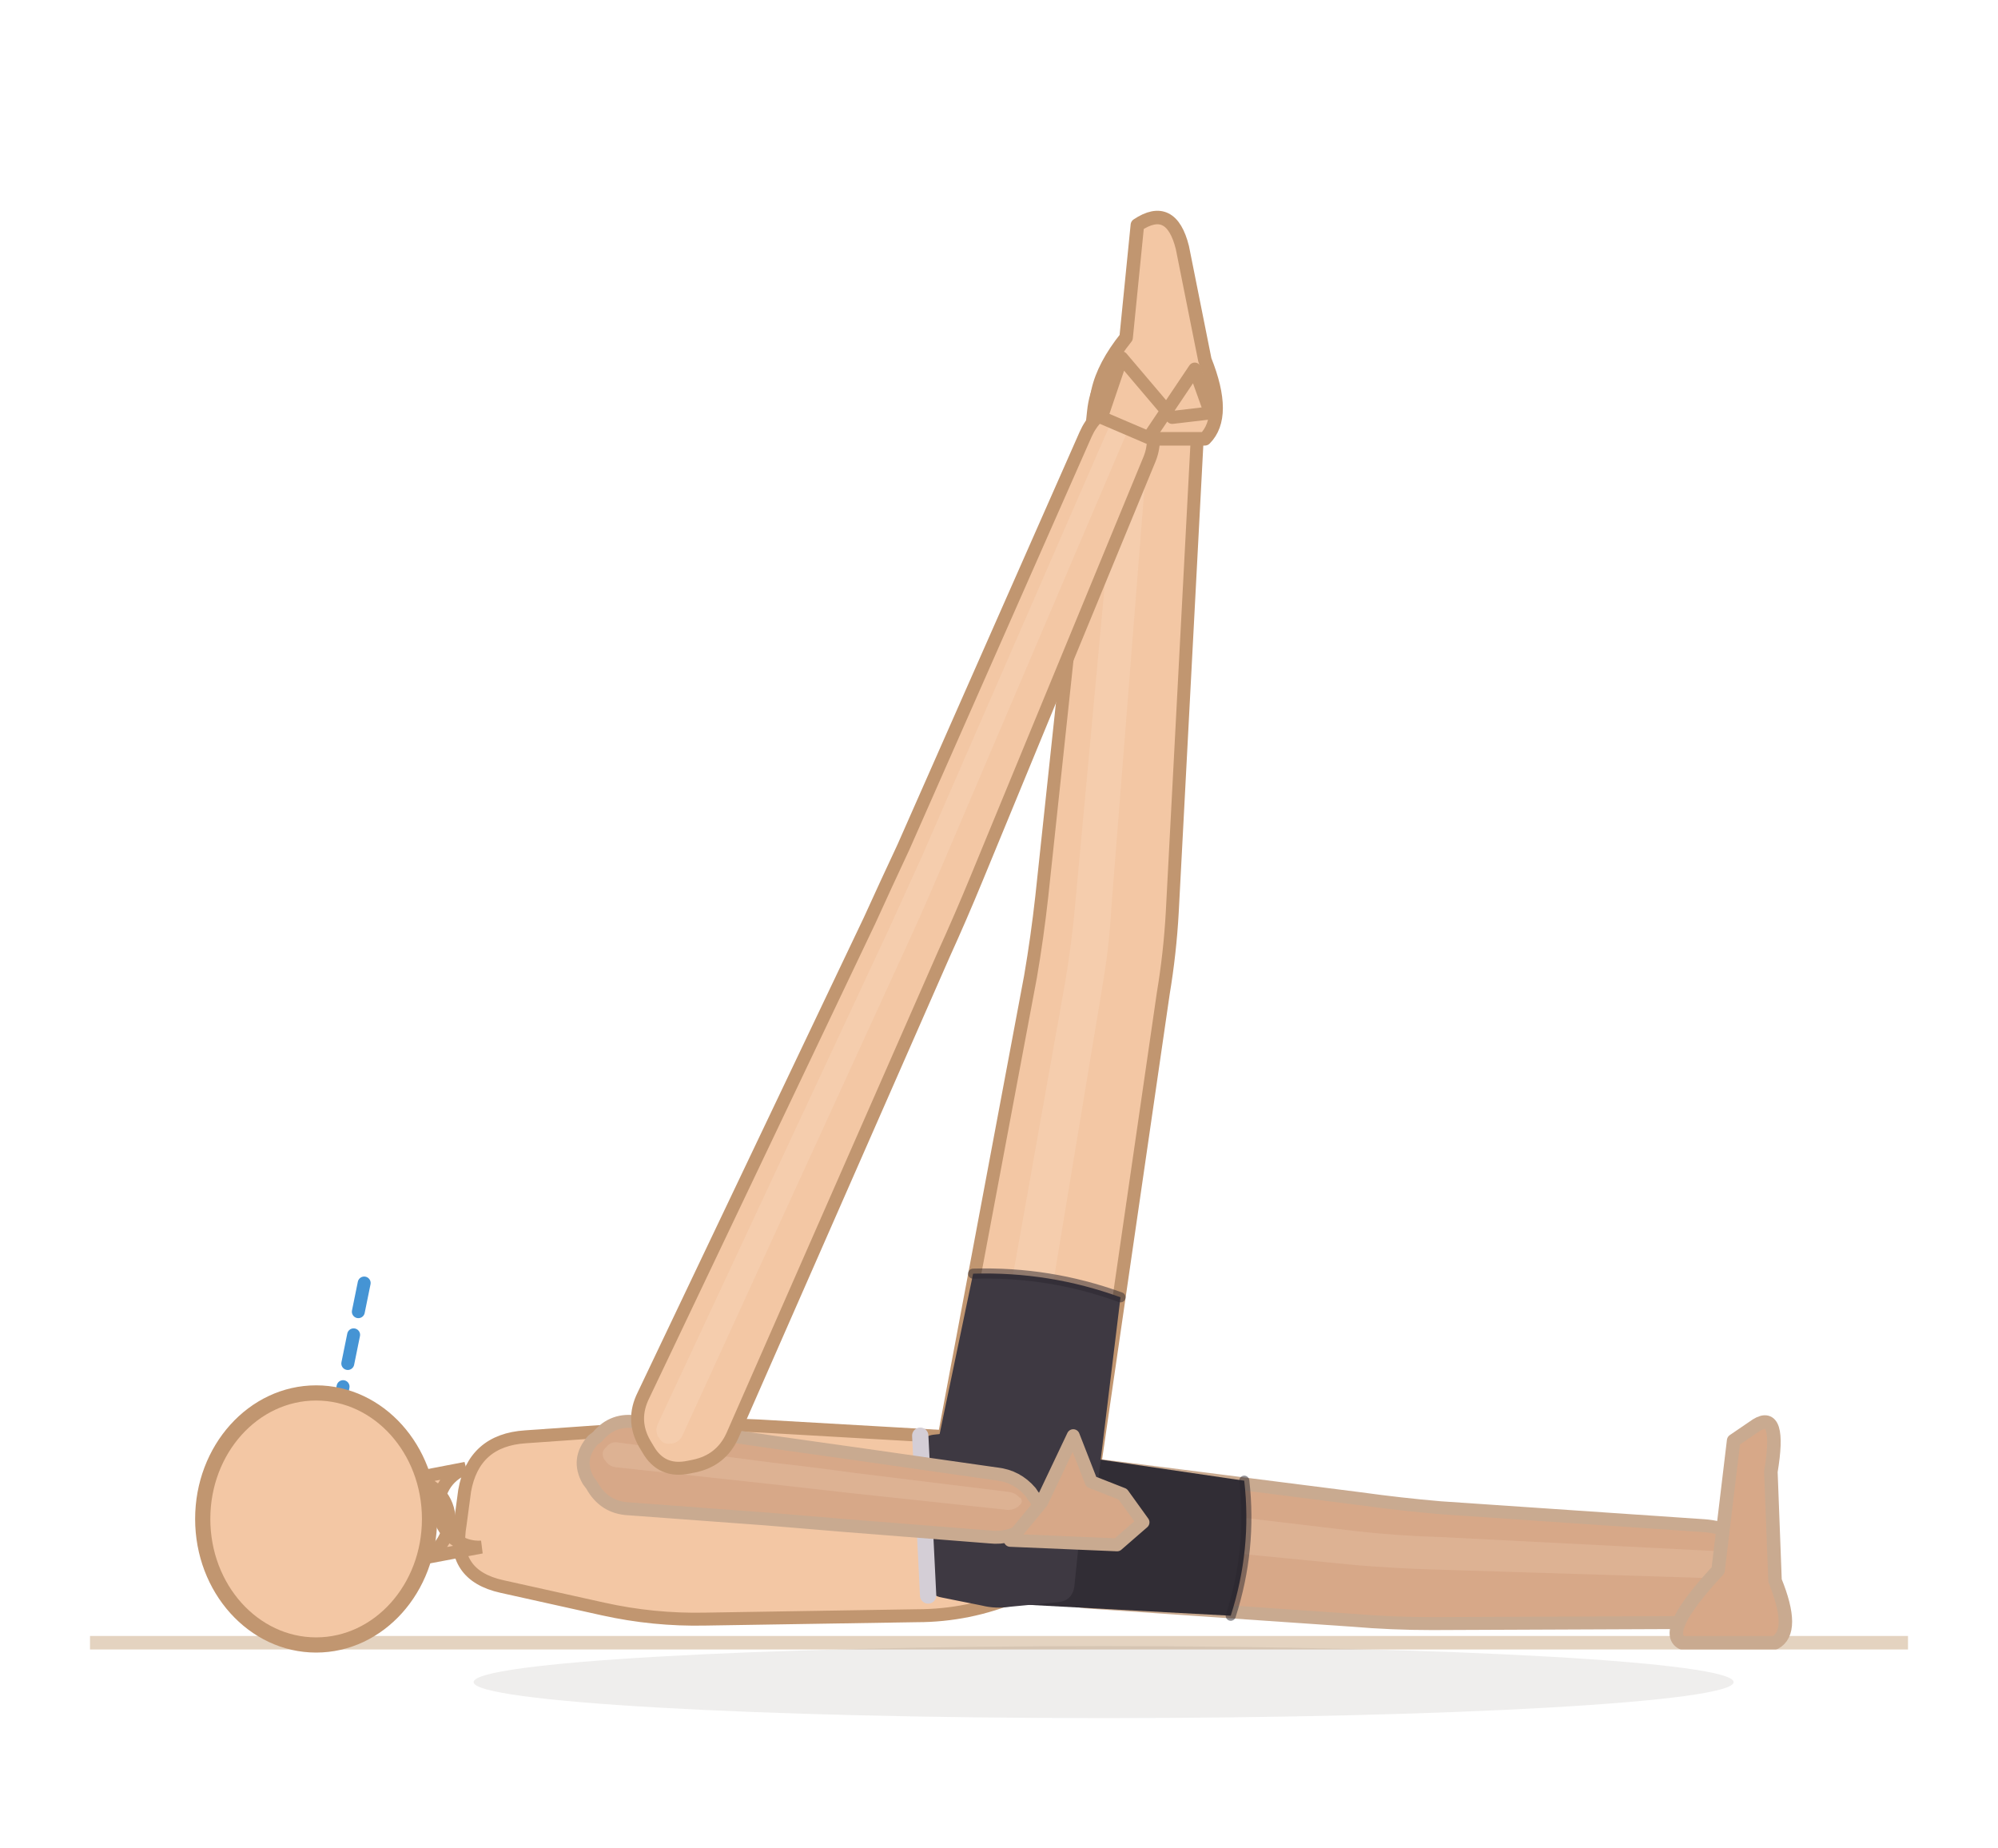
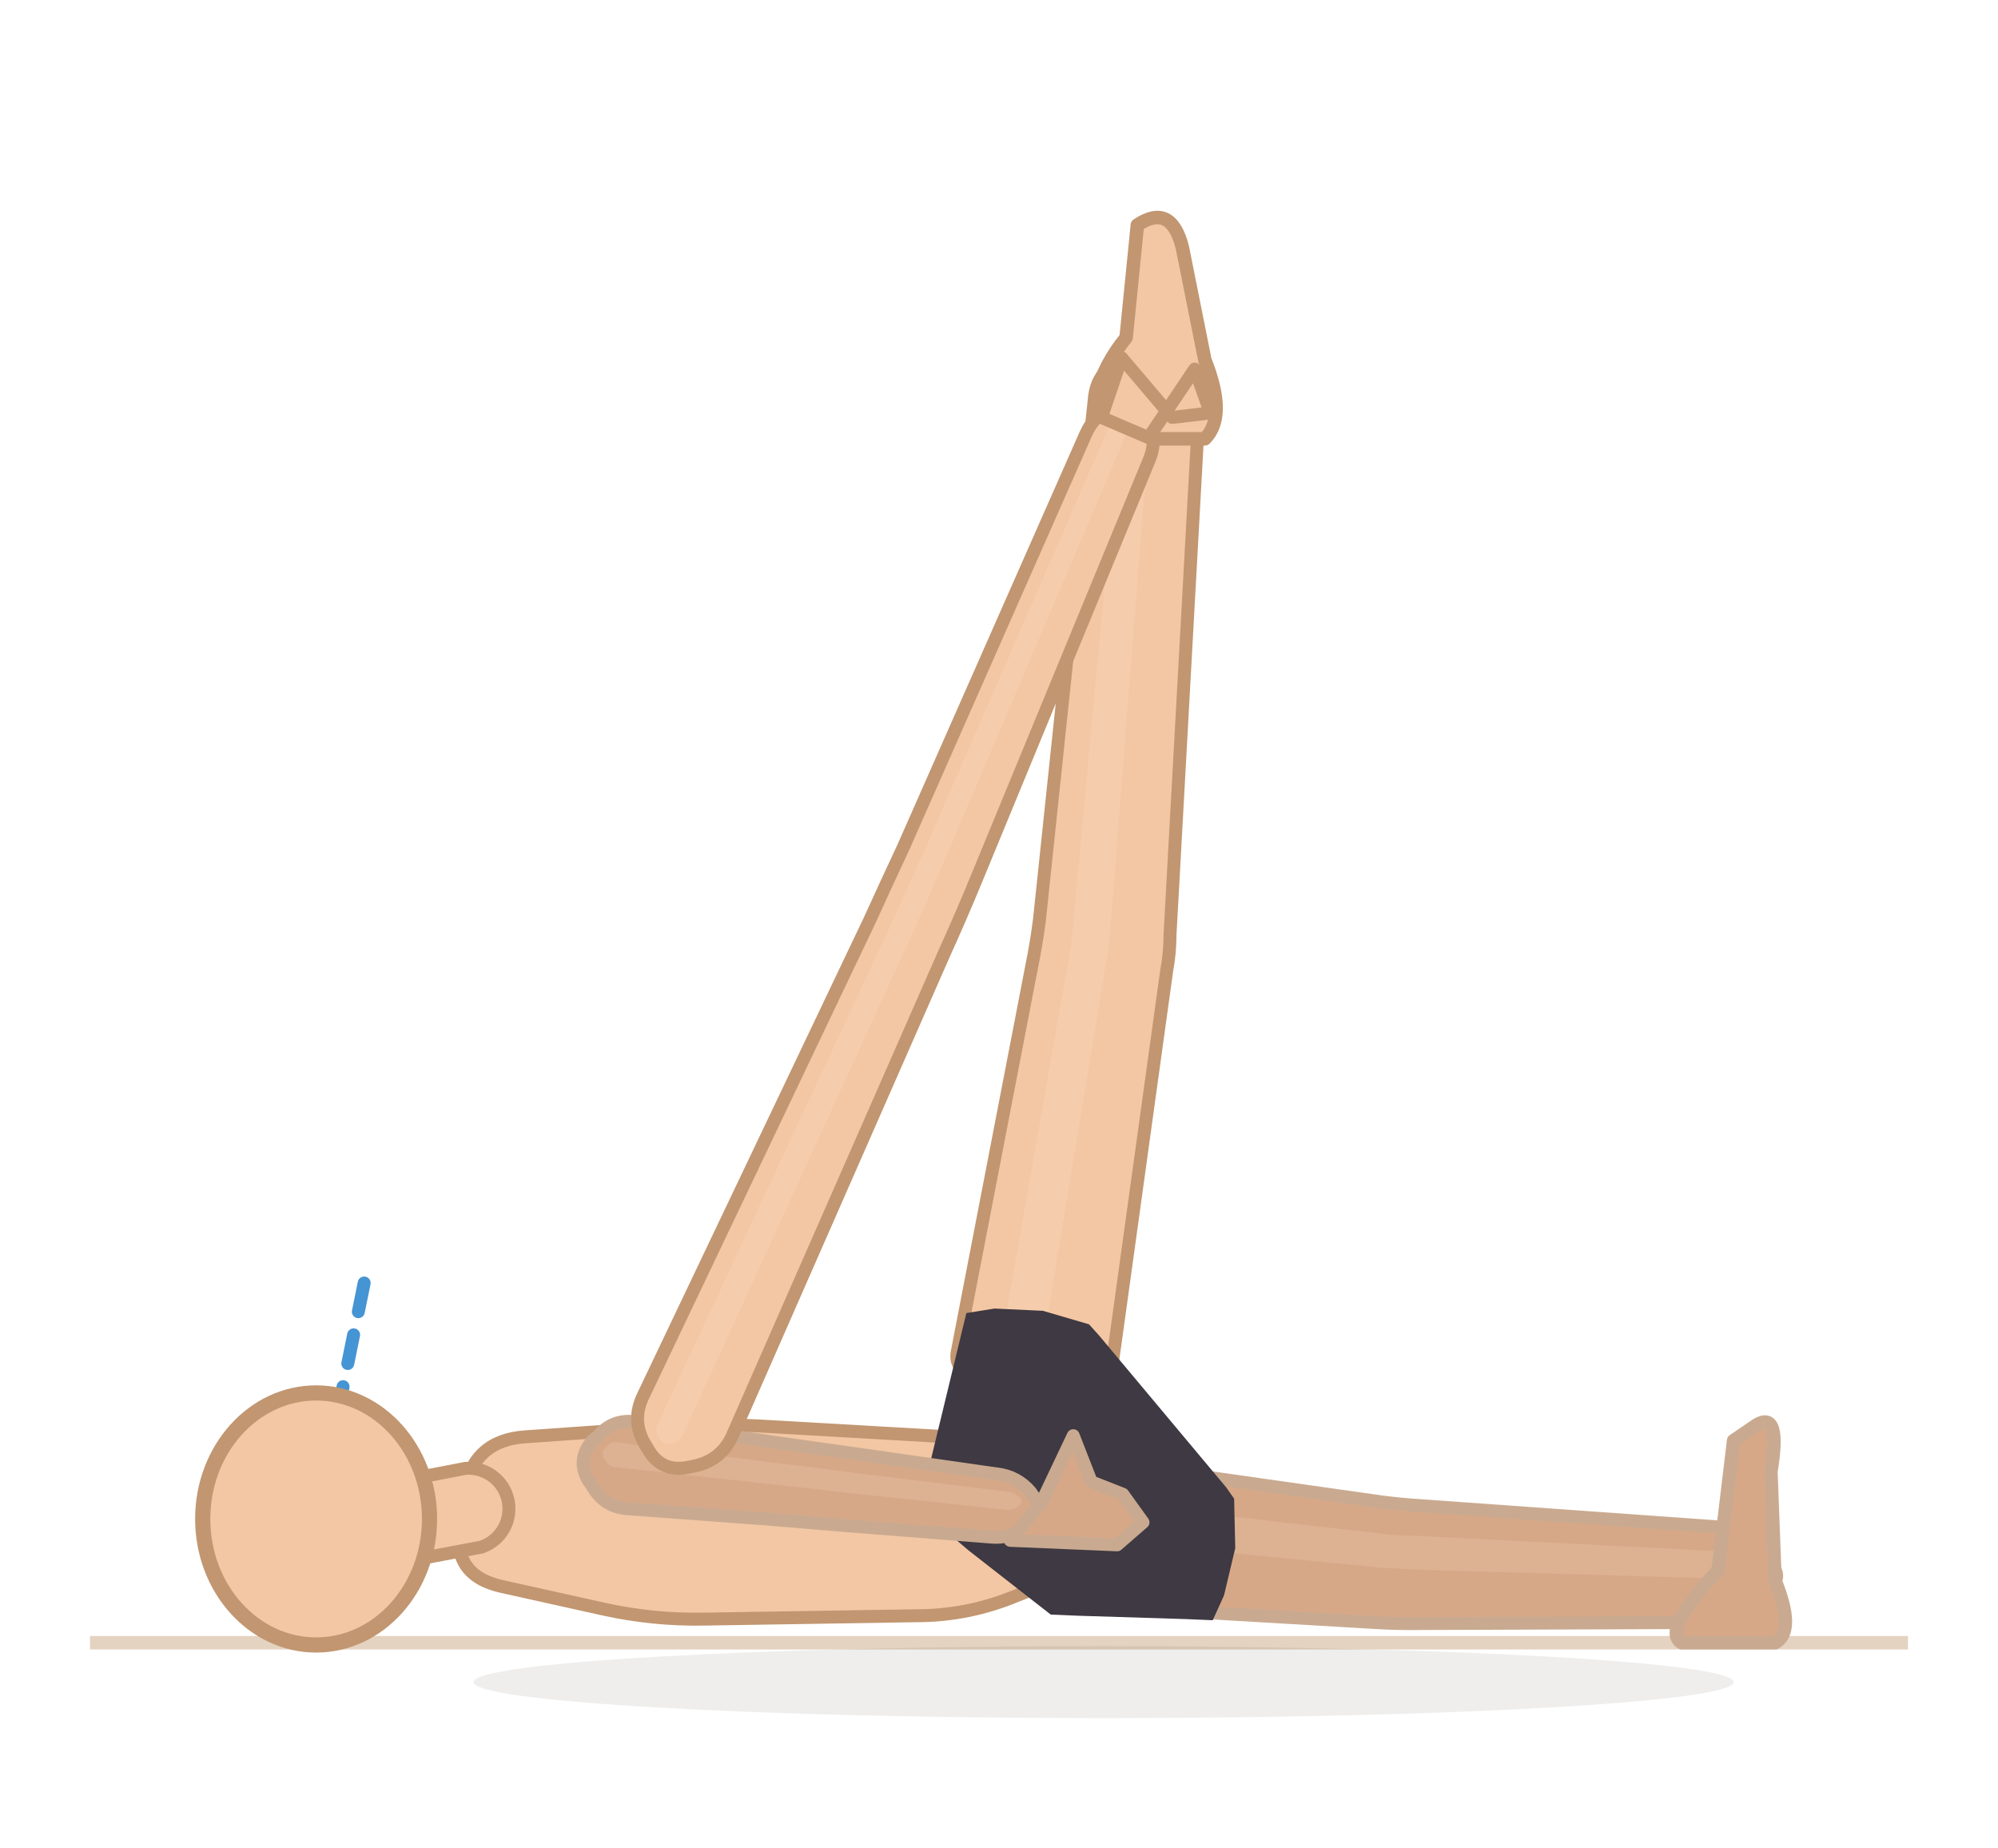
<svg xmlns="http://www.w3.org/2000/svg" viewBox="13.9 22 177.6 164.2">
  <line x1="21.9" y1="168" x2="183.5" y2="168" stroke="#e4d3c0" stroke-width="1.2" />
  <ellipse cx="112" cy="171.5" rx="56" ry="3.2" fill="rgba(62,42,28,0.08)" />
-   <path d="M 110.8,164.4 L 134.1,166 Q 137.6,166.3 141.2,166.3 L 165.1,166.2 Q 167.9,166.2 169.9,164.4 L 170.4,164 Q 172.4,162.1 170.5,160.2 L 170.1,159.8 Q 168.1,157.8 165.4,157.6 L 141.9,156 Q 138.4,155.7 134.8,155.2 L 112,152.3 Q 108.6,151.8 106.3,154.4 L 105.8,155 Q 103.6,157.6 105.3,160.5 L 105.7,161.2 Q 107.4,164.2 110.8,164.4 Z" fill="#d7a888" stroke="#c9aa90" stroke-width="1.15" stroke-linejoin="round" />
-   <path d="M 108.9,158.6 L 134.4,161.1 Q 138,161.4 141.6,161.5 L 167.2,162.3 Q 168,162.3 168.6,161.8 L 168.7,161.7 Q 169.3,161.2 168.7,160.7 L 168.6,160.5 Q 168.1,160 167.3,159.9 L 141.8,158.6 Q 138.2,158.5 134.6,158.1 L 109.3,155.1 Q 108.3,155 107.7,155.8 L 107.5,155.9 Q 106.9,156.6 107.4,157.5 L 107.5,157.7 Q 107.9,158.5 108.9,158.6 Z" fill="#f3d4bc" opacity="0.22" />
+   <path d="M 117.3,165.1 L 136.1,166.2 Q 137.6,166.3 139.2,166.3 L 166.3,166.2 Q 167.9,166.2 169.1,165.1 L 171.2,163.2 Q 172.4,162.1 171.3,161 L 169.3,158.9 Q 168.1,157.8 166.5,157.7 L 139.9,155.8 Q 138.4,155.7 136.8,155.5 L 118.5,152.9 Q 116.9,152.7 116.8,154.3 L 115.9,163.4 Q 115.7,165 117.3,165.1 Z" fill="#d7a888" stroke="#c9aa90" stroke-width="1.15" stroke-linejoin="round" />
+   <path d="M 111.8,158.9 L 136.4,161.3 Q 138,161.4 139.6,161.5 L 167.2,162.3 Q 168,162.3 168.6,161.8 L 168.7,161.7 Q 169.3,161.2 168.7,160.7 L 168.6,160.5 Q 168.1,160 167.3,159.9 L 139.8,158.5 Q 138.2,158.5 136.6,158.3 L 112.2,155.5 Q 110.6,155.3 110.5,156.8 L 110.4,157.2 Q 110.3,158.7 111.8,158.9 Z" fill="#f3d4bc" opacity="0.22" />
  <path d="M 163.4,168 L 171.68,168 Q 173.52,167 171.68,162.48 L 171.312,152.8 Q 172.232,147.28 170.024,148.66 L 168,150.04 L 166.62,161.56 Q 161.56,167 163.4,168 Z" fill="#d7a888" stroke="#c9aa90" stroke-width="1.2" stroke-linejoin="round" />
-   <path d="M 111.3,151.6 L 117.3,110.3 Q 117.9,106.7 118.1,103.1 L 120.4,59.4 Q 120.6,56.4 118.7,54 L 118.3,53.5 Q 116.4,51.2 114.1,53.2 L 113.7,53.6 Q 111.4,55.6 111.1,58.6 L 106.5,101.7 Q 106.1,105.3 105.5,108.8 L 97.9,149.3 Q 97.2,152.9 99.7,155.4 L 100.6,156.3 Q 103.2,158.9 106.4,157.3 L 107.6,156.7 Q 110.8,155.1 111.3,151.6 Z" fill="#f3c7a4" stroke="#c19670" stroke-width="1.15" stroke-linejoin="round" />
-   <path d="M 104.7,153 L 111.9,109.6 Q 112.5,106.1 112.7,102.5 L 116.3,56.9 Q 116.4,56 115.8,55.4 L 115.7,55.2 Q 115.2,54.6 114.6,55.1 L 114.4,55.3 Q 113.8,55.8 113.7,56.7 L 109.5,102.1 Q 109.2,105.6 108.6,109.2 L 100.9,152.4 Q 100.7,153.4 101.5,154.2 L 101.7,154.4 Q 102.4,155.1 103.4,154.7 L 103.6,154.6 Q 104.5,154.1 104.7,153 Z" fill="#fbe3cf" opacity="0.22" />
+   <path d="M 112.6,144.4 L 117.6,108.3 Q 117.9,106.7 117.9,105.1 L 120.5,58 Q 120.6,56.4 119.6,55.1 L 117.4,52.4 Q 116.4,51.2 115.2,52.3 L 112.6,54.6 Q 111.4,55.6 111.2,57.2 L 106.3,103.7 Q 106.1,105.3 105.8,106.9 L 99,142.1 Q 98.7,143.7 100.3,143.9 L 110.8,145.7 Q 112.3,145.9 112.6,144.4 Z" fill="#f3c7a4" stroke="#c19670" stroke-width="1.15" stroke-linejoin="round" />
+   <path d="M 105.2,149.9 L 112.2,107.6 Q 112.5,106.1 112.6,104.5 L 116.3,56.9 Q 116.4,56 115.8,55.4 L 115.7,55.2 Q 115.2,54.6 114.6,55.1 L 114.4,55.3 Q 113.8,55.8 113.7,56.7 L 109.3,104.1 Q 109.2,105.6 108.9,107.2 L 101.5,149.3 Q 101.2,150.9 102.8,151.1 L 103.4,151.3 Q 105,151.5 105.2,149.9 Z" fill="#fbe3cf" opacity="0.22" />
  <path d="M 112,61 L 121,61 Q 123,59 121,54 L 119,44 Q 118,40 115,42 L 114,52 Q 110,57 112,61 Z" fill="#f3c7a4" stroke="#c19670" stroke-width="1.2" stroke-linejoin="round" />
  <path d="M 60.6,149.7 L 73.4,148.8 Q 77.9,148.5 82.5,148.8 L 103.4,150 Q 108,150.3 110.4,154.2 L 111.6,156.1 Q 114,160 109.7,161.7 L 104.3,163.8 Q 100,165.6 95.4,165.6 L 76.6,165.9 Q 72,166 67.5,165 L 58.5,163 Q 54,162 54.8,157.5 L 55.2,154.5 Q 56,150 60.6,149.7 Z" fill="#f3c7a4" stroke="#c19670" stroke-width="1.15" stroke-linejoin="round" />
  <g data-shorts="inline">
-     <path d="M 104.7,164.6 L 123.3,165.6 Q 125.2,159.7 124.5,153.6 L 106.1,150.9 Z" fill="#312d35" />
-     <path d="M 96.3,162.5 L 95.7,150.9 Q 95.7,149.6 97,149.5 L 101.6,149 Q 102.8,148.9 104,149.5 L 107.2,150.8 Q 108.4,151.3 108.8,152.6 L 109.7,155.6 Q 110,156.8 109.9,158.1 L 109.4,163 Q 109.2,164.3 107.9,164.4 L 103.7,164.8 Q 102.4,165 101.2,164.7 L 97.7,164 Q 96.4,163.8 96.3,162.5 Z" fill="#3e3942" />
-     <path d="M 96.4,163.8 L 95.7,149.6" fill="none" stroke="#d4ced6" stroke-width="1.45" stroke-linecap="round" />
-     <path d="M 111,157.8 L 113.5,137.3 Q 107.2,135 100.4,135.2 L 96.2,155.3 Z" fill="#3e3942" />
-     <path d="M 123.3,165.6 Q 125.2,159.7 124.5,153.6" fill="none" stroke="#2a262e" stroke-width="0.9" stroke-linecap="round" opacity="0.5" />
-     <path d="M 113.5,137.3 Q 107.2,135 100.4,135.2" fill="none" stroke="#2a262e" stroke-width="0.9" stroke-linecap="round" opacity="0.5" />
+     <path d="M 96,154.4 L 99.8,138.7 L 102.3,138.3 L 106.6,138.5 L 110.7,139.7 L 111.6,140.7 L 122.9,154.2 L 123.6,155.2 L 123.7,159.6 L 122.7,163.8 L 121.7,166 L 119.3,165.9 L 109.7,165.6 L 107.3,165.5 L 100,159.8 L 96,156.4 Z" fill="#3e3942" fill-rule="nonzero" />
  </g>
  <path d="M 69.8,156.1 L 82,157 Q 85.6,157.3 89.2,157.6 L 101.9,158.6 Q 103.7,158.8 105.1,157.7 L 105.5,157.4 Q 106.9,156.3 105.7,154.9 L 105.5,154.6 Q 104.3,153.2 102.5,153 L 89.9,151.2 Q 86.4,150.7 82.8,150.2 L 70.6,148.4 Q 68.4,148 67,149.7 L 66.6,150 Q 65.1,151.7 66.2,153.6 L 66.5,154 Q 67.6,156 69.8,156.1 Z" fill="#d7a888" stroke="#c9aa90" stroke-width="1.15" stroke-linejoin="round" />
  <path d="M 68.6,152.4 L 82.4,153.9 Q 86,154.3 89.5,154.7 L 103.5,156.2 Q 104,156.2 104.4,155.9 L 104.5,155.8 Q 104.9,155.5 104.6,155.1 L 104.5,155.1 Q 104.2,154.7 103.6,154.6 L 89.8,152.9 Q 86.2,152.4 82.6,152 L 68.8,150.2 Q 68.2,150.1 67.8,150.6 L 67.7,150.7 Q 67.3,151.1 67.6,151.7 L 67.7,151.8 Q 68,152.3 68.6,152.4 Z" fill="#f3d4bc" opacity="0.22" />
  <path d="M 103.7,158.9 L 113.2,159.3 L 115.5,157.3 L 113.7,154.8 L 110.9,153.7 L 109.3,149.6 L 106.5,155.5 Z" fill="#d7a888" stroke="#c9aa90" stroke-width="1.15" stroke-linejoin="round" />
  <path d="M 79,149.6 L 97.8,106.8 Q 99.3,103.5 100.7,100.1 L 116,63 Q 116.8,61.2 116.1,59.3 L 115.9,58.9 Q 115.2,57.1 113.4,57.9 L 113,58 Q 111.2,58.8 110.4,60.6 L 94.2,97.3 Q 92.7,100.5 91.2,103.8 L 71.1,146 Q 70,148.2 71.2,150.3 L 71.5,150.8 Q 72.7,152.9 75.1,152.4 L 75.6,152.3 Q 78,151.8 79,149.6 Z" fill="#f3c7a4" stroke="#c19670" stroke-width="1.15" stroke-linejoin="round" />
  <path d="M 74.6,149.5 L 94.8,105.4 Q 96.3,102.1 97.7,98.8 L 114,60.6 Q 114.2,60.1 114,59.6 L 114,59.5 Q 113.8,59 113.3,59.2 L 113.2,59.2 Q 112.7,59.4 112.5,59.9 L 95.9,98 Q 94.4,101.3 92.9,104.6 L 72.4,148.5 Q 72.1,149.1 72.4,149.7 L 72.5,149.8 Q 72.8,150.4 73.5,150.3 L 73.6,150.3 Q 74.3,150.2 74.6,149.5 Z" fill="#fbe3cf" opacity="0.22" />
  <path d="M 116,60.9 L 120.1,54.8 L 121.5,58.7 L 118.1,59.1 L 113.6,53.8 L 111.8,59.1 Z" fill="#f3c7a4" stroke="#c19670" stroke-width="1.15" stroke-linejoin="round" />
  <line x1="42" y1="157" x2="46.4" y2="135.4" stroke="#2481cc" stroke-width="1.15" stroke-dasharray="2.6 2.1" stroke-linecap="round" opacity="0.85" />
-   <path d="M 55.3,152.5 L 50.1,153.5 A 3.6 3.6 0 0 1 51.4,160.5 L 56.7,159.5 A 3.6 3.6 0 0 1 55.3,152.5 Z" fill="#f3c7a4" stroke="#c19670" stroke-width="1.15" />
+   <path d="M 55.3,152.5 L 50.1,153.5 A 3.6 3.6 0 0 0 51.4,160.5 L 56.7,159.5 A 3.6 3.6 0 0 0 55.3,152.5 Z" fill="#f3c7a4" stroke="#c19670" stroke-width="1.15" />
  <ellipse cx="42" cy="157" rx="10.08" ry="11.2" fill="#f3c7a4" stroke="#c19670" stroke-width="1.35" />
</svg>
